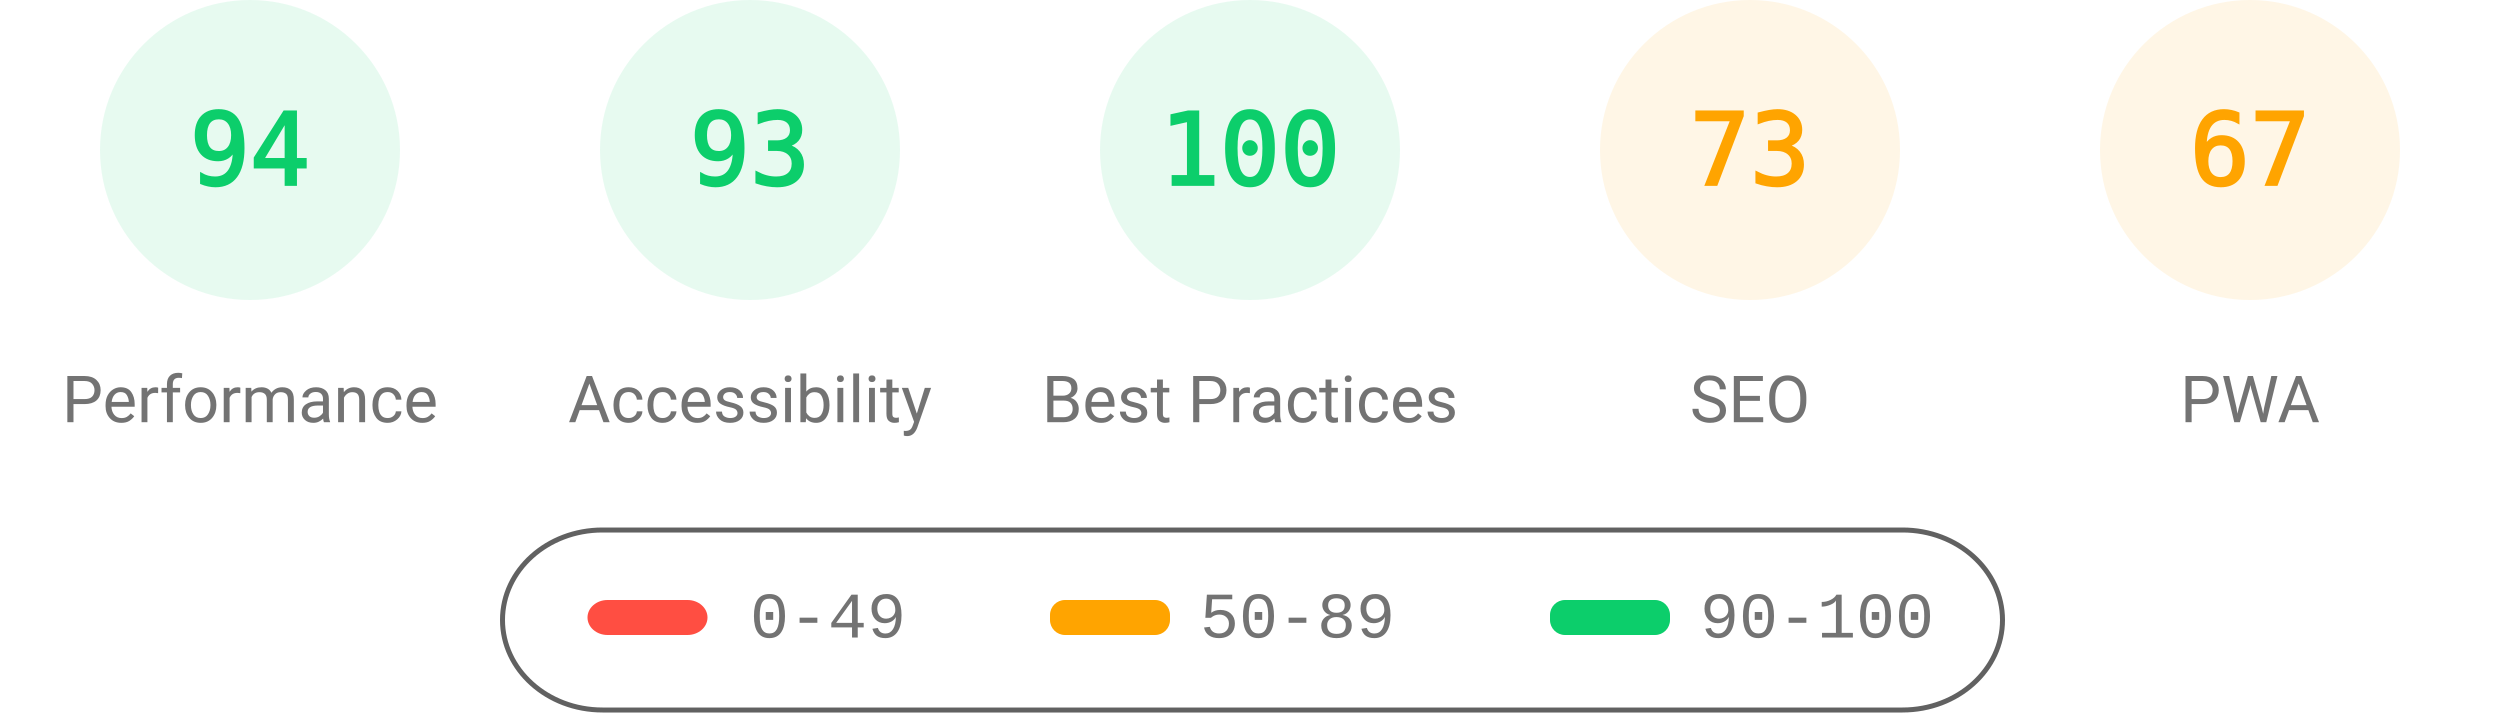
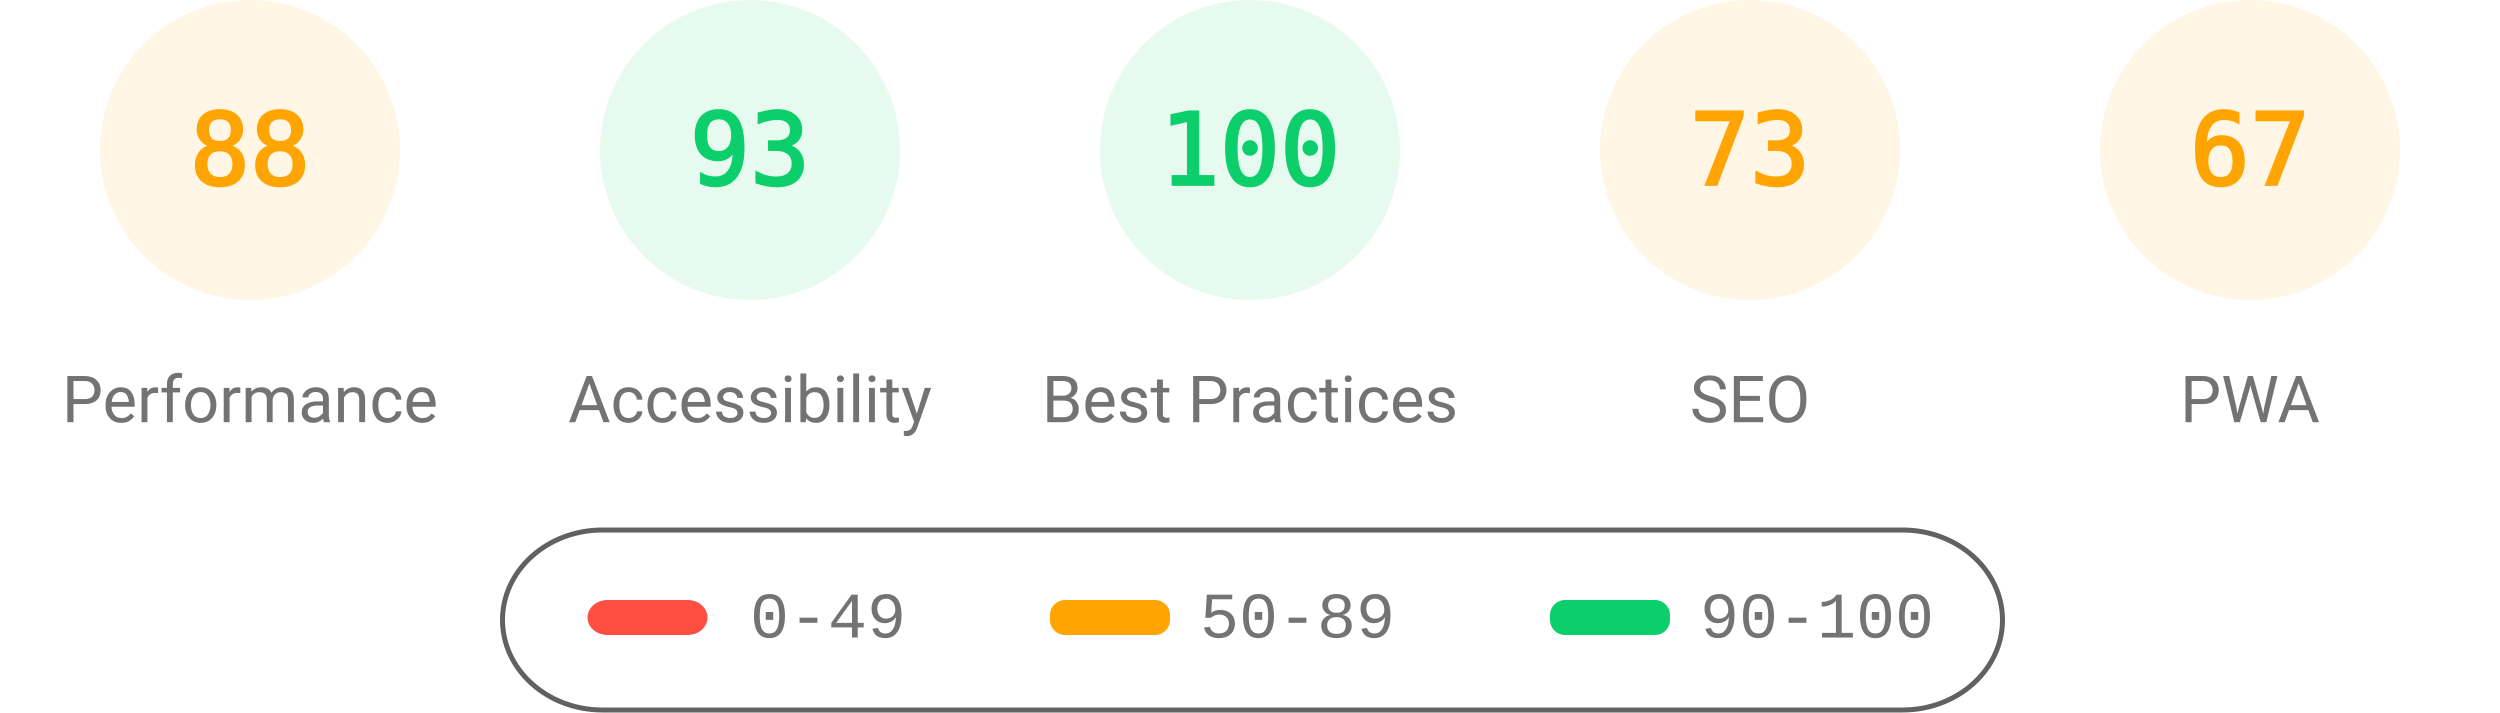
<svg xmlns="http://www.w3.org/2000/svg" fill="none" width="1000" height="285">
  <style>.gauge-base{opacity:.1}.gauge-arc{fill:none;animation-delay:250ms;stroke-linecap:round;transform:rotate(-90deg);transform-origin:100px 60px;animation:load-gauge 1s ease forwards}.guage-text{font-size:40px;font-family:monospace;text-align:center}.guage-red{color:#ff4e42;fill:#ff4e42;stroke:#ff4e42}.guage-orange{color:#ffa400;fill:#ffa400;stroke:#ffa400}.guage-green{color:#0cce6b;fill:#0cce6b;stroke:#0cce6b}.guage-undefined{color:#5c5c5c;fill:#5c5c5c;stroke:#5c5c5c}.guage-title{color:#737373;fill:#737373;stroke:none;font-size:26px;line-height:26px;font-family:Roboto,Halvetica,Arial,sans-serif}@keyframes load-gauge{from{stroke-dasharray:0 352.858}}</style>
-   <svg class="guage-div guage-perf guage-green" viewBox="0 0 200 200" width="200" height="200">
+   <svg class="guage-div guage-perf guage-orange" viewBox="0 0 200 200" width="200" height="200">
    <circle class="gauge-base" r="56" cx="100" cy="60" stroke-width="8" />
-     <circle class="gauge-arc guage-arc-1" r="56" cx="100" cy="60" stroke-width="8" style="stroke-dasharray:330.747,351.858" />
-     <text class="guage-text" x="100" y="60" alignment-baseline="central" dominant-baseline="central" text-anchor="middle">94</text>
+     <circle class="gauge-arc guage-arc-1" r="56" cx="100" cy="60" stroke-width="8" style="stroke-dasharray:309.635,351.858" />
+     <text class="guage-text" x="100" y="60" alignment-baseline="central" dominant-baseline="central" text-anchor="middle">88</text>
    <text class="guage-title" x="100" y="160" alignment-baseline="central" dominant-baseline="central" text-anchor="middle">Performance</text>
  </svg>
  <svg class="guage-div guage-acc guage-green" viewBox="0 0 200 200" width="200" height="200" x="200">
    <circle class="gauge-base" r="56" cx="100" cy="60" stroke-width="8" />
    <circle class="gauge-arc guage-arc-2" r="56" cx="100" cy="60" stroke-width="8" style="stroke-dasharray:327.228,351.858" />
    <text class="guage-text" x="100" y="60" alignment-baseline="central" dominant-baseline="central" text-anchor="middle">93</text>
    <text class="guage-title" x="100" y="160" alignment-baseline="central" dominant-baseline="central" text-anchor="middle">Accessibility</text>
  </svg>
  <svg class="guage-div guage-best guage-green" viewBox="0 0 200 200" width="200" height="200" x="400">
    <circle class="gauge-base" r="56" cx="100" cy="60" stroke-width="8" />
    <circle class="gauge-arc guage-arc-3" r="56" cx="100" cy="60" stroke-width="8" style="stroke-dasharray:351.858,351.858" />
    <text class="guage-text" x="100" y="60" alignment-baseline="central" dominant-baseline="central" text-anchor="middle">100</text>
    <text class="guage-title" x="100" y="160" alignment-baseline="central" dominant-baseline="central" text-anchor="middle">Best Practices</text>
  </svg>
  <svg class="guage-div guage-seo guage-orange" viewBox="0 0 200 200" width="200" height="200" x="600">
    <circle class="gauge-base" r="56" cx="100" cy="60" stroke-width="8" />
    <circle class="gauge-arc guage-arc-4" r="56" cx="100" cy="60" stroke-width="8" style="stroke-dasharray:256.856,351.858" />
    <text class="guage-text" x="100" y="60" alignment-baseline="central" dominant-baseline="central" text-anchor="middle">73</text>
    <text class="guage-title" x="100" y="160" alignment-baseline="central" dominant-baseline="central" text-anchor="middle">SEO</text>
  </svg>
  <svg class="guage-div guage-pwa guage-orange" viewBox="0 0 200 200" width="200" height="200" x="800">
    <circle class="gauge-base" r="56" cx="100" cy="60" stroke-width="8" />
    <circle class="gauge-arc guage-arc-4" r="56" cx="100" cy="60" stroke-width="8" style="stroke-dasharray:235.745,351.858" />
    <text class="guage-text" x="100" y="60" alignment-baseline="central" dominant-baseline="central" text-anchor="middle">67</text>
    <text class="guage-title" x="100" y="160" alignment-baseline="central" dominant-baseline="central" text-anchor="middle">PWA</text>
  </svg>
  <svg width="604" height="76" x="200" y="210">
    <path fill="none" id="canvas_background" d="M-1-1h604v80H-1z" />
    <rect fill-opacity="0" stroke="#616161" stroke-width="2" rx="40" id="svg_2" height="72" width="600" y="2" x="1" fill="#000" />
    <rect stroke="#000" rx="8" id="svg_3" height="14" width="48" y="30" x="35" stroke-opacity="null" stroke-width="0" fill="#ff4e42" />
    <rect stroke="#000" rx="6" id="svg_4" height="14" width="48" y="30" x="220" stroke-opacity="null" stroke-width="0" fill="#ffa400" />
    <rect stroke="#000" rx="6" id="svg_5" height="14" width="48" y="30" x="420" stroke-opacity="null" stroke-width="0" fill="#0cce6b" />
    <text xml:space="preserve" text-anchor="start" font-family="'Courier New', Courier, monospace" font-size="26" id="svg_6" y="45" x="100" stroke-opacity="null" stroke-width="0" stroke="#000" fill="#737373">0-49</text>
    <text xml:space="preserve" text-anchor="start" font-family="'Courier New', Courier, monospace" font-size="26" id="svg_7" y="45" x="280" stroke-opacity="null" stroke-width="0" stroke="#000" fill="#737373">50-89</text>
    <text xml:space="preserve" text-anchor="start" font-family="'Courier New', Courier, monospace" font-size="26" id="svg_8" y="45" x="480" stroke-opacity="null" stroke-width="0" stroke="#000" fill="#737373">90-100</text>
  </svg>
</svg>
